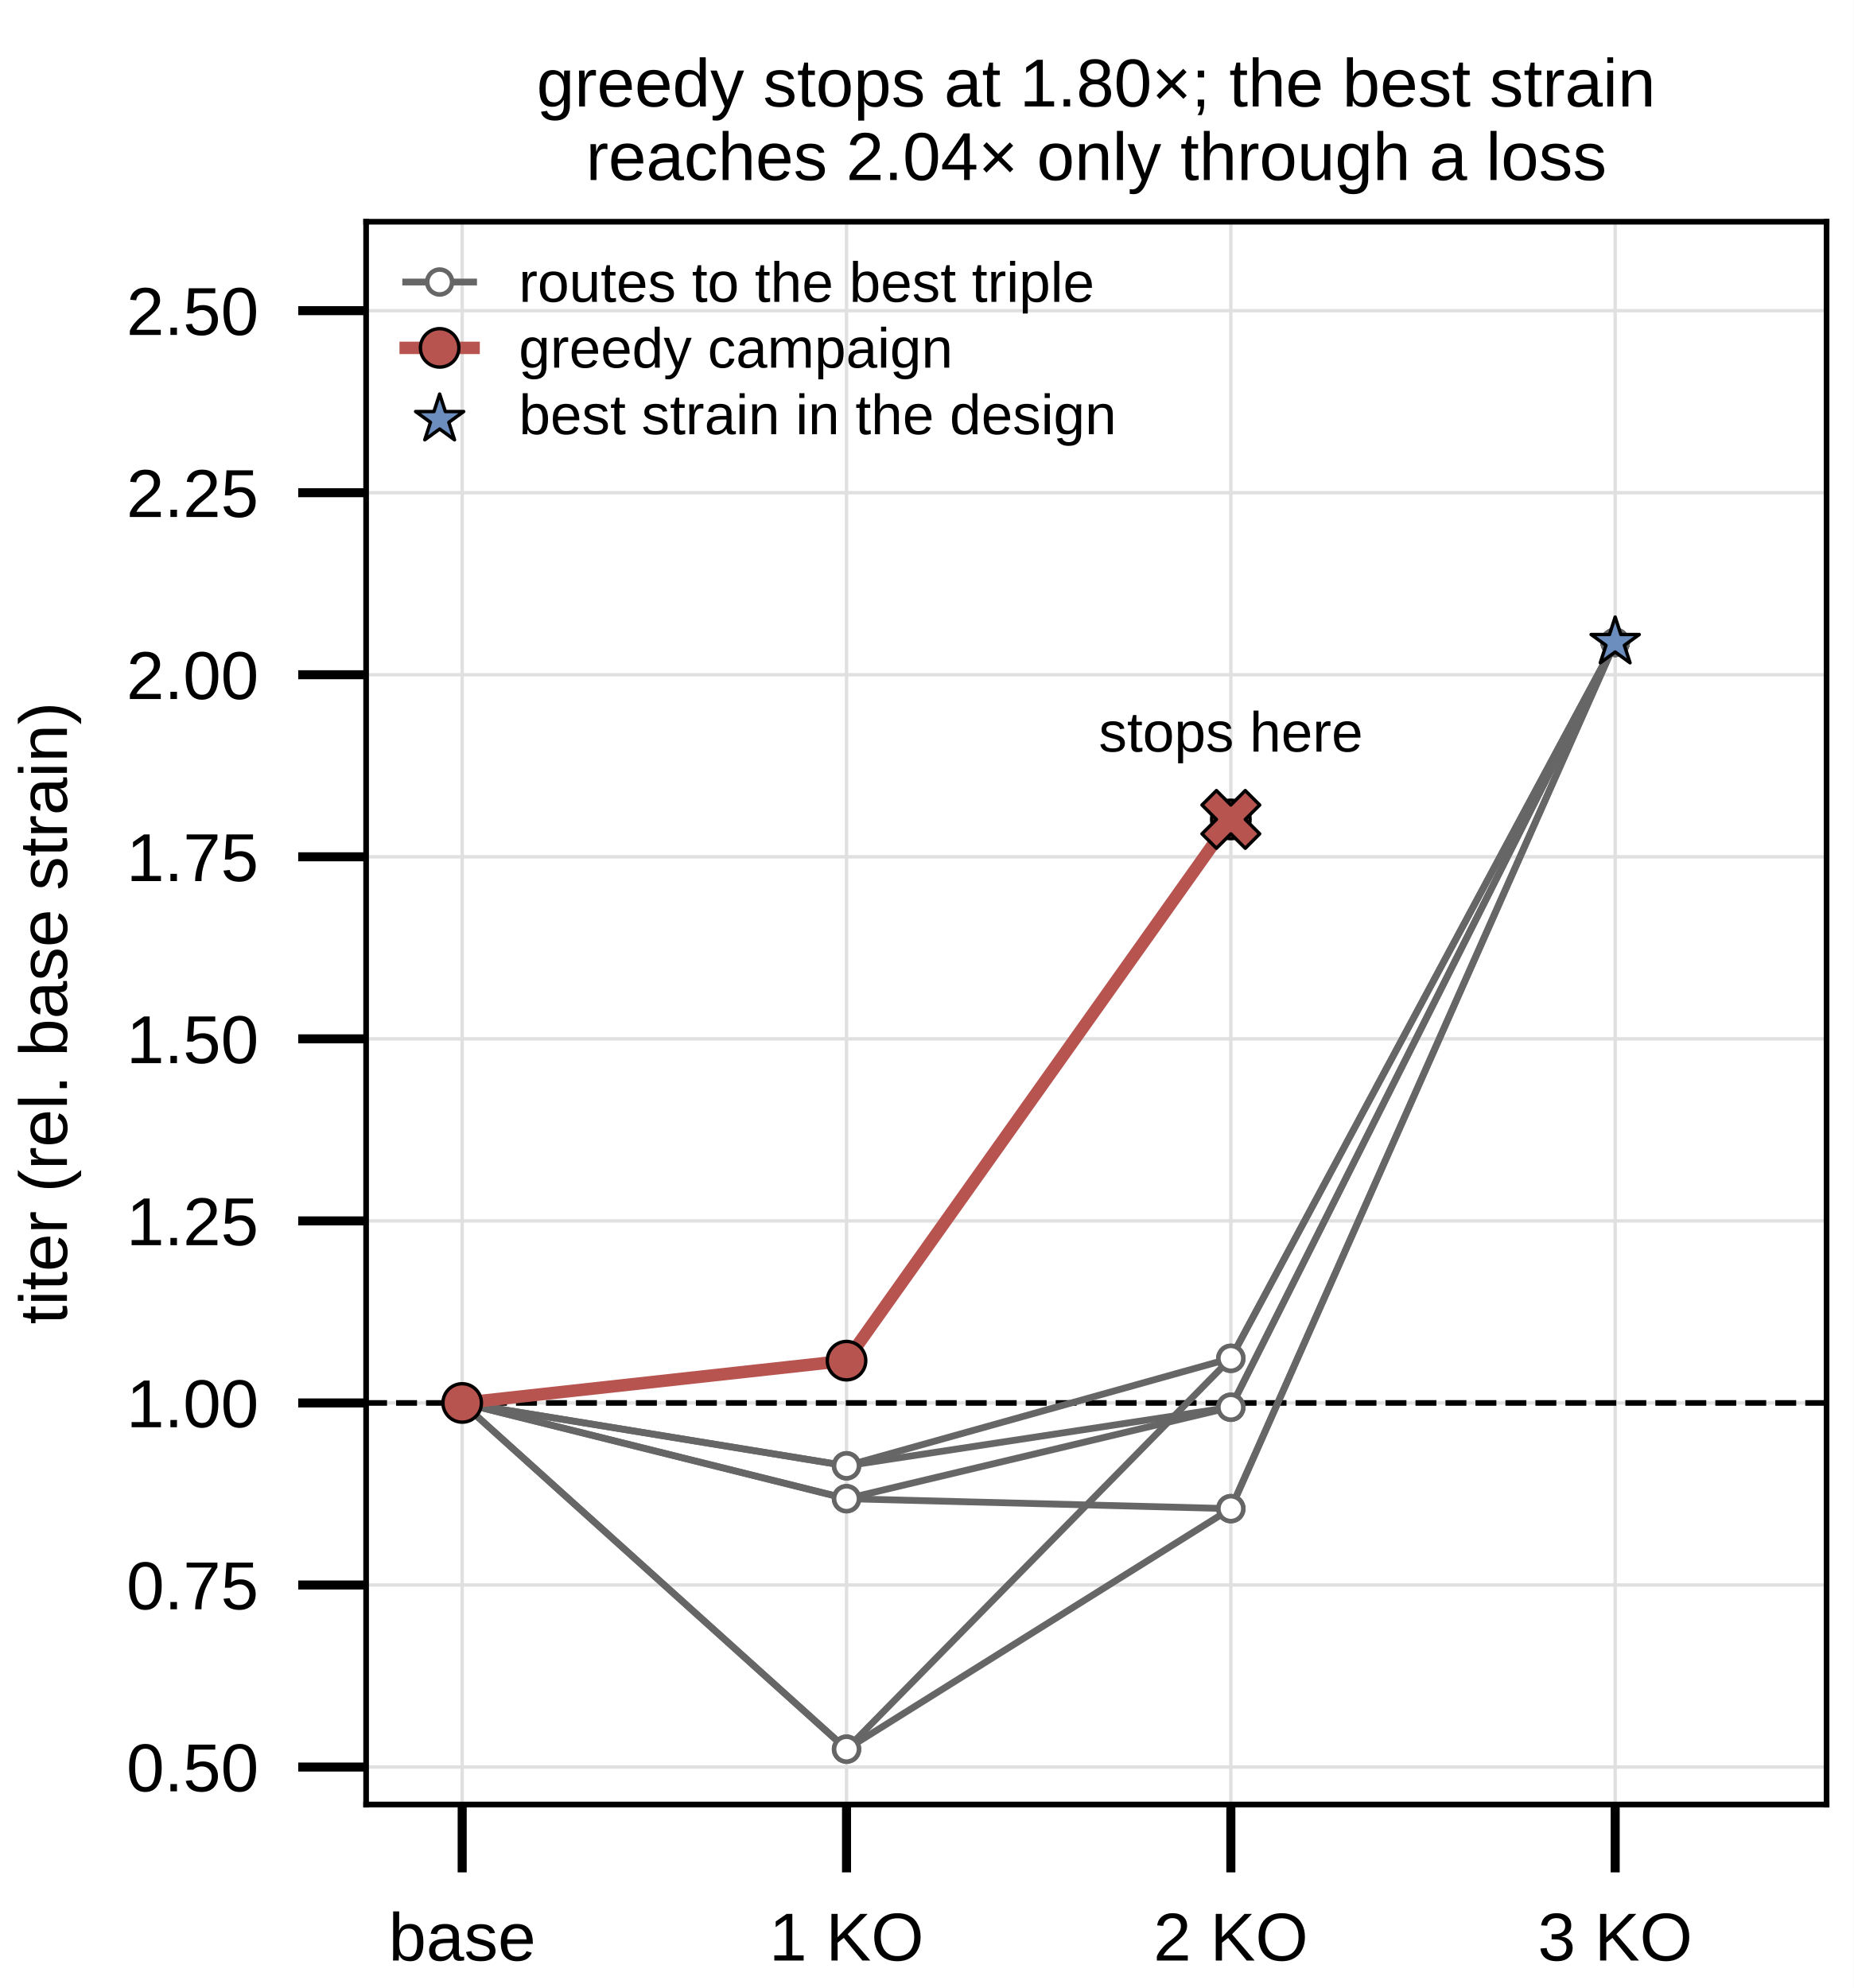
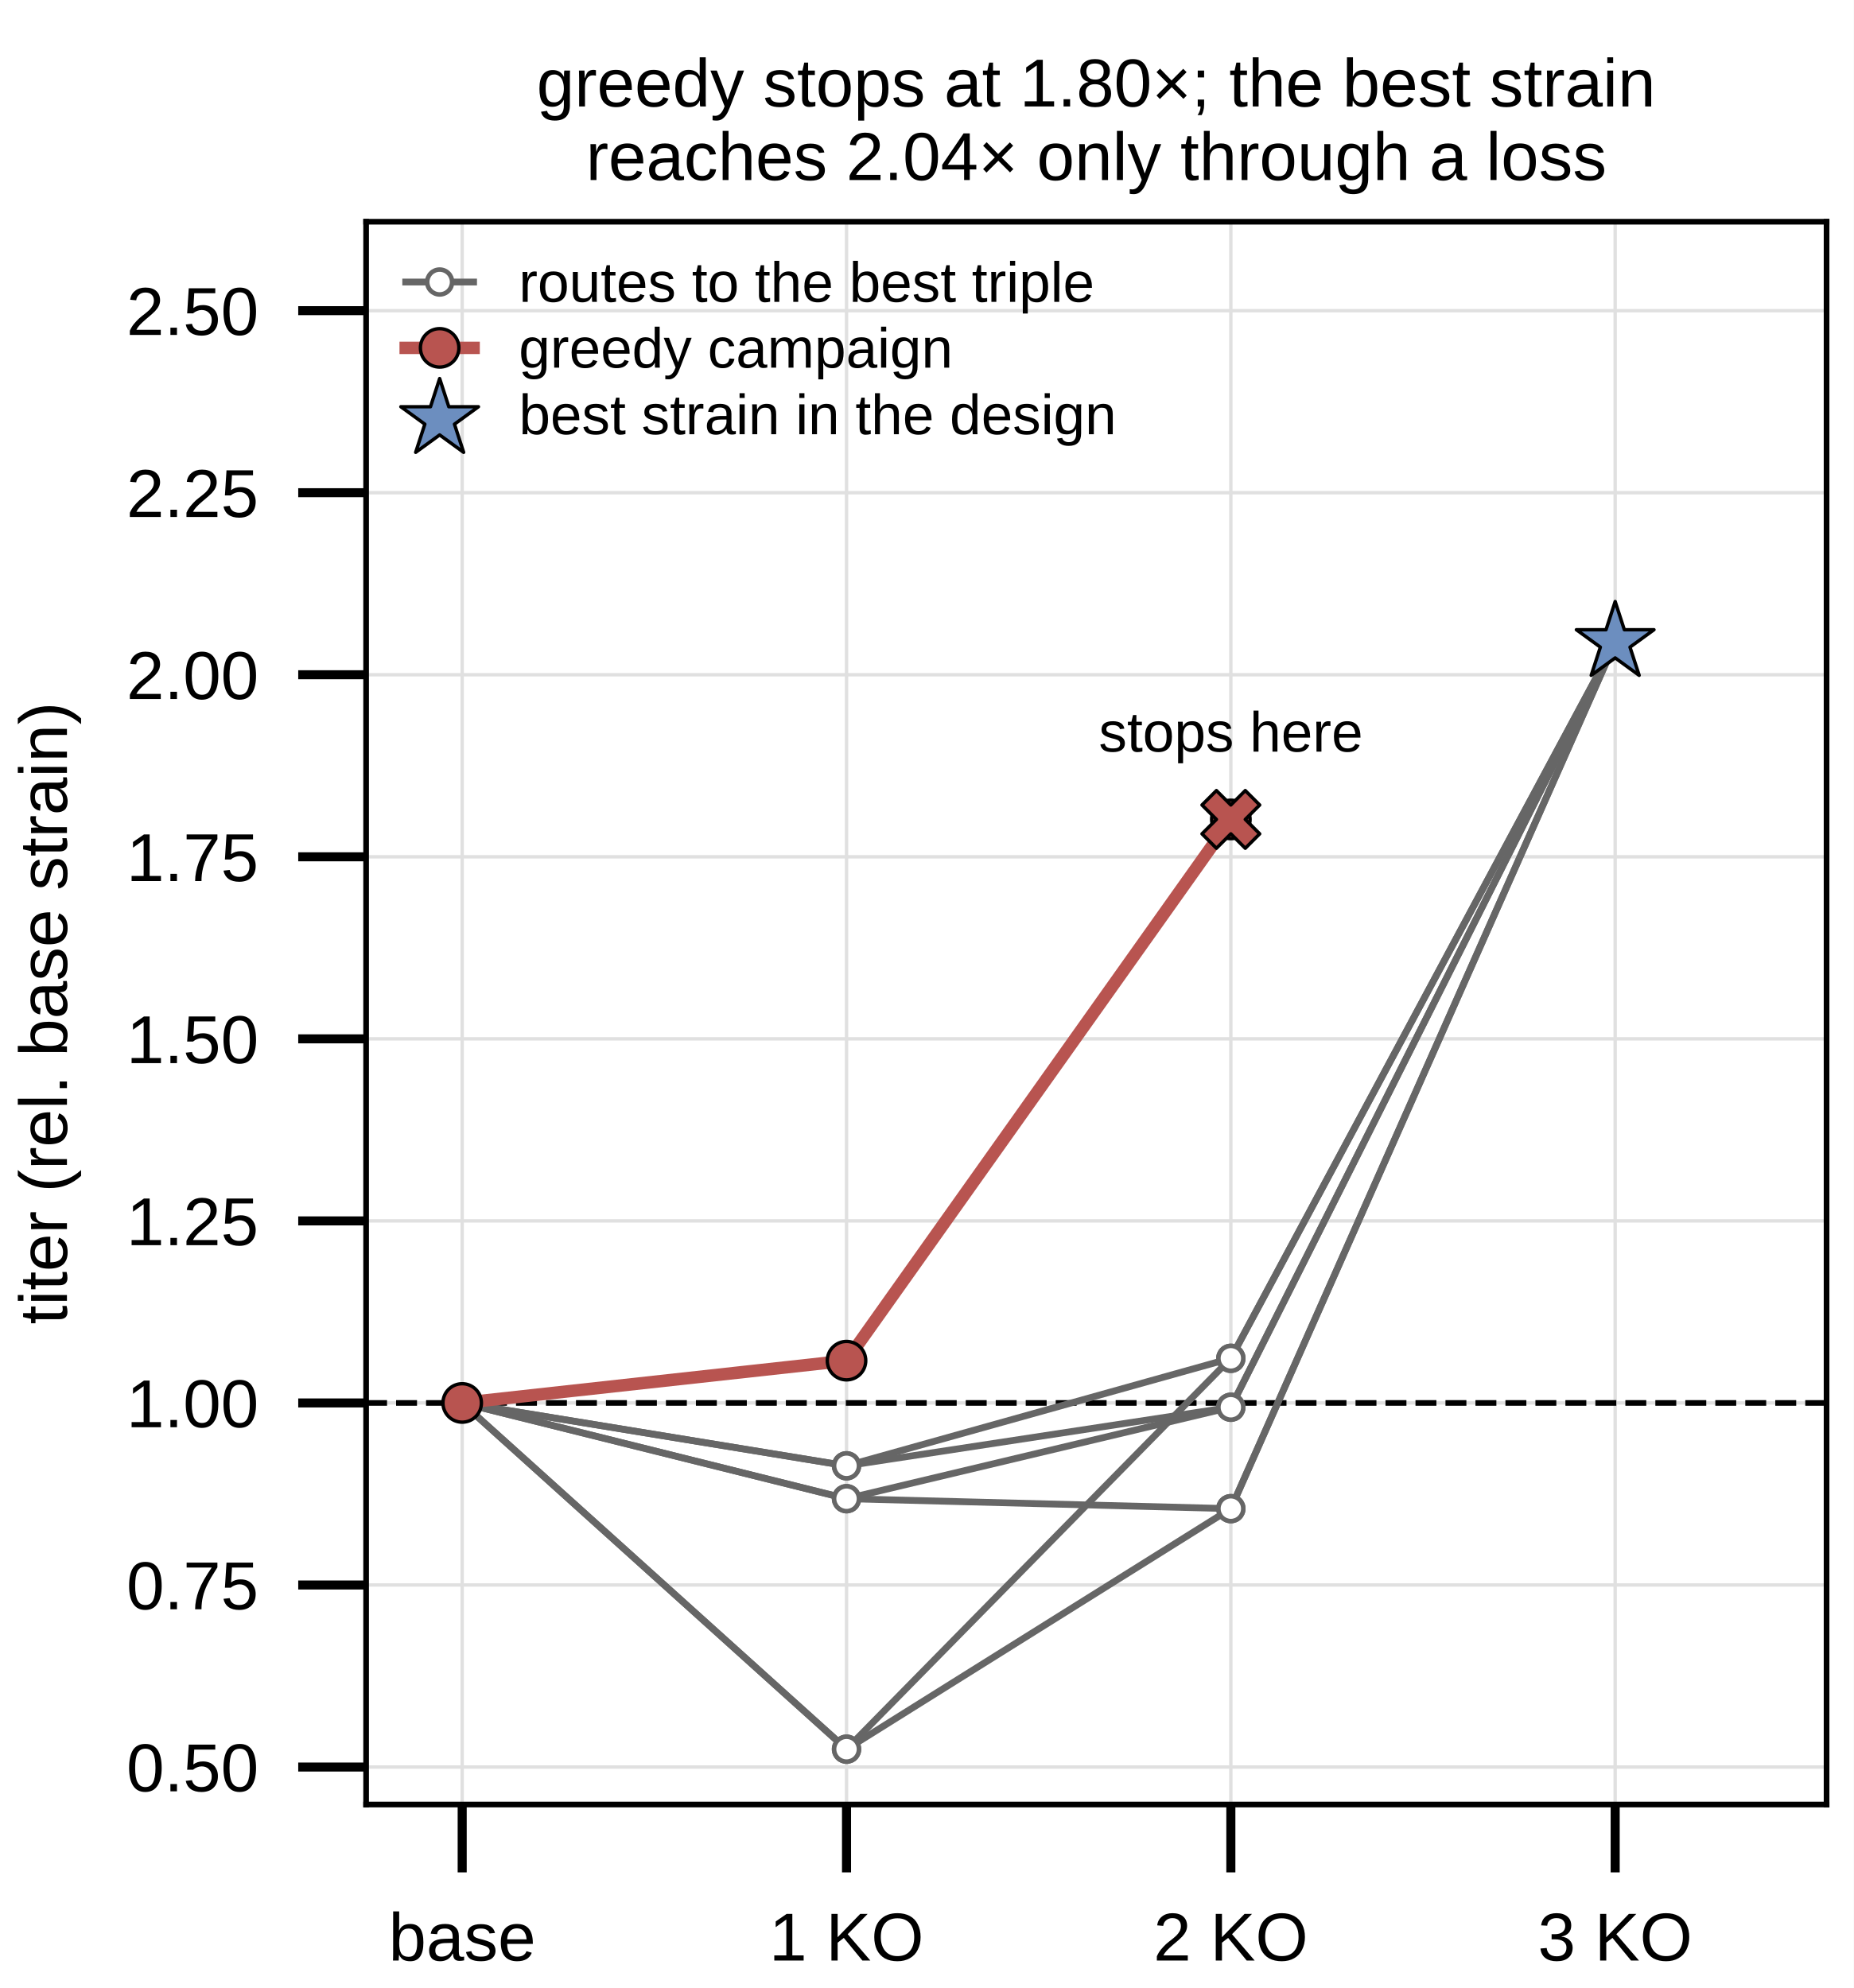
<svg xmlns="http://www.w3.org/2000/svg" xmlns:xlink="http://www.w3.org/1999/xlink" width="227.559" height="244.095" viewBox="0 0 227.559 244.095" version="1.1">
  <g transform="scale(1.388889)">
    <defs>
      <style type="text/css">*{stroke-linejoin: round; stroke-linecap: butt}</style>
    </defs>
    <g id="figure_1">
      <g id="patch_1">
        <path d="M 0 175.748  L 163.843 175.748  L 163.843 0  L 0 0  z " style="fill: #ffffff" />
      </g>
      <g id="axes_1">
        <g id="patch_2">
          <path d="M 32.359 159.528  L 161.443 159.528  L 161.443 19.602  L 32.359 19.602  z " style="fill: #ffffff" />
        </g>
        <g id="matplotlib.axis_1">
          <g id="xtick_1">
            <g id="line2d_1">
              <path d="M 40.851 159.528  L 40.851 19.602  " clip-path="url(#p3860d04db3)" style="fill: none; stroke: #e0e0e0; stroke-width: 0.3; stroke-linecap: square" />
            </g>
            <g id="line2d_2">
              <defs>
                <path id="mba6c5d1e8b" d="M 0 0  L 0 6  " style="stroke: #000000; stroke-width: 0.8" />
              </defs>
              <g>
                <use xlink:href="#mba6c5d1e8b" x="40.851" y="159.528" style="stroke: #000000; stroke-width: 0.8" />
              </g>
            </g>
            <g id="text_1">
              <text style="font-size: 6px; font-family: 'Arial', 'Helvetica', 'DejaVu Sans', sans-serif; text-anchor: middle" x="40.851" y="173.323" transform="rotate(-0 40.8511 173.3227)">base</text>
            </g>
          </g>
          <g id="xtick_2">
            <g id="line2d_3">
              <path d="M 74.821 159.528  L 74.821 19.602  " clip-path="url(#p3860d04db3)" style="fill: none; stroke: #e0e0e0; stroke-width: 0.3; stroke-linecap: square" />
            </g>
            <g id="line2d_4">
              <g>
                <use xlink:href="#mba6c5d1e8b" x="74.821" y="159.528" style="stroke: #000000; stroke-width: 0.8" />
              </g>
            </g>
            <g id="text_2">
              <text style="font-size: 6px; font-family: 'Arial', 'Helvetica', 'DejaVu Sans', sans-serif; text-anchor: middle" x="74.821" y="173.323" transform="rotate(-0 74.82052 173.3227)">1 KO</text>
            </g>
          </g>
          <g id="xtick_3">
            <g id="line2d_5">
              <path d="M 108.79 159.528  L 108.79 19.602  " clip-path="url(#p3860d04db3)" style="fill: none; stroke: #e0e0e0; stroke-width: 0.3; stroke-linecap: square" />
            </g>
            <g id="line2d_6">
              <g>
                <use xlink:href="#mba6c5d1e8b" x="108.79" y="159.528" style="stroke: #000000; stroke-width: 0.8" />
              </g>
            </g>
            <g id="text_3">
              <text style="font-size: 6px; font-family: 'Arial', 'Helvetica', 'DejaVu Sans', sans-serif; text-anchor: middle" x="108.79" y="173.323" transform="rotate(-0 108.7899 173.3227)">2 KO</text>
            </g>
          </g>
          <g id="xtick_4">
            <g id="line2d_7">
              <path d="M 142.759 159.528  L 142.759 19.602  " clip-path="url(#p3860d04db3)" style="fill: none; stroke: #e0e0e0; stroke-width: 0.3; stroke-linecap: square" />
            </g>
            <g id="line2d_8">
              <g>
                <use xlink:href="#mba6c5d1e8b" x="142.759" y="159.528" style="stroke: #000000; stroke-width: 0.8" />
              </g>
            </g>
            <g id="text_4">
              <text style="font-size: 6px; font-family: 'Arial', 'Helvetica', 'DejaVu Sans', sans-serif; text-anchor: middle" x="142.759" y="173.323" transform="rotate(-0 142.7593 173.3227)">3 KO</text>
            </g>
          </g>
        </g>
        <g id="matplotlib.axis_2">
          <g id="ytick_1">
            <g id="line2d_9">
              <path d="M 32.359 156.214  L 161.443 156.214  " clip-path="url(#p3860d04db3)" style="fill: none; stroke: #e0e0e0; stroke-width: 0.3; stroke-linecap: square" />
            </g>
            <g id="line2d_10">
              <defs>
                <path id="m2d63cb8d15" d="M 0 0  L -6 0  " style="stroke: #000000; stroke-width: 0.8" />
              </defs>
              <g>
                <use xlink:href="#m2d63cb8d15" x="32.359" y="156.214" style="stroke: #000000; stroke-width: 0.8" />
              </g>
            </g>
            <g id="text_5">
              <text style="font-size: 6px; font-family: 'Arial', 'Helvetica', 'DejaVu Sans', sans-serif; text-anchor: end" x="22.859" y="158.361" transform="rotate(-0 22.85875 158.3615)">0.50</text>
            </g>
          </g>
          <g id="ytick_2">
            <g id="line2d_11">
              <path d="M 32.359 140.12  L 161.443 140.12  " clip-path="url(#p3860d04db3)" style="fill: none; stroke: #e0e0e0; stroke-width: 0.3; stroke-linecap: square" />
            </g>
            <g id="line2d_12">
              <g>
                <use xlink:href="#m2d63cb8d15" x="32.359" y="140.12" style="stroke: #000000; stroke-width: 0.8" />
              </g>
            </g>
            <g id="text_6">
              <text style="font-size: 6px; font-family: 'Arial', 'Helvetica', 'DejaVu Sans', sans-serif; text-anchor: end" x="22.859" y="142.268" transform="rotate(-0 22.85875 142.2677)">0.75</text>
            </g>
          </g>
          <g id="ytick_3">
            <g id="line2d_13">
              <path d="M 32.359 124.027  L 161.443 124.027  " clip-path="url(#p3860d04db3)" style="fill: none; stroke: #e0e0e0; stroke-width: 0.3; stroke-linecap: square" />
            </g>
            <g id="line2d_14">
              <g>
                <use xlink:href="#m2d63cb8d15" x="32.359" y="124.027" style="stroke: #000000; stroke-width: 0.8" />
              </g>
            </g>
            <g id="text_7">
              <text style="font-size: 6px; font-family: 'Arial', 'Helvetica', 'DejaVu Sans', sans-serif; text-anchor: end" x="22.859" y="126.174" transform="rotate(-0 22.85875 126.1739)">1.00</text>
            </g>
          </g>
          <g id="ytick_4">
            <g id="line2d_15">
              <path d="M 32.359 107.933  L 161.443 107.933  " clip-path="url(#p3860d04db3)" style="fill: none; stroke: #e0e0e0; stroke-width: 0.3; stroke-linecap: square" />
            </g>
            <g id="line2d_16">
              <g>
                <use xlink:href="#m2d63cb8d15" x="32.359" y="107.933" style="stroke: #000000; stroke-width: 0.8" />
              </g>
            </g>
            <g id="text_8">
              <text style="font-size: 6px; font-family: 'Arial', 'Helvetica', 'DejaVu Sans', sans-serif; text-anchor: end" x="22.859" y="110.08" transform="rotate(-0 22.85875 110.0801)">1.25</text>
            </g>
          </g>
          <g id="ytick_5">
            <g id="line2d_17">
              <path d="M 32.359 91.839  L 161.443 91.839  " clip-path="url(#p3860d04db3)" style="fill: none; stroke: #e0e0e0; stroke-width: 0.3; stroke-linecap: square" />
            </g>
            <g id="line2d_18">
              <g>
                <use xlink:href="#m2d63cb8d15" x="32.359" y="91.839" style="stroke: #000000; stroke-width: 0.8" />
              </g>
            </g>
            <g id="text_9">
              <text style="font-size: 6px; font-family: 'Arial', 'Helvetica', 'DejaVu Sans', sans-serif; text-anchor: end" x="22.859" y="93.986" transform="rotate(-0 22.85875 93.98637)">1.50</text>
            </g>
          </g>
          <g id="ytick_6">
            <g id="line2d_19">
              <path d="M 32.359 75.745  L 161.443 75.745  " clip-path="url(#p3860d04db3)" style="fill: none; stroke: #e0e0e0; stroke-width: 0.3; stroke-linecap: square" />
            </g>
            <g id="line2d_20">
              <g>
                <use xlink:href="#m2d63cb8d15" x="32.359" y="75.745" style="stroke: #000000; stroke-width: 0.8" />
              </g>
            </g>
            <g id="text_10">
              <text style="font-size: 6px; font-family: 'Arial', 'Helvetica', 'DejaVu Sans', sans-serif; text-anchor: end" x="22.859" y="77.893" transform="rotate(-0 22.85875 77.8926)">1.75</text>
            </g>
          </g>
          <g id="ytick_7">
            <g id="line2d_21">
              <path d="M 32.359 59.651  L 161.443 59.651  " clip-path="url(#p3860d04db3)" style="fill: none; stroke: #e0e0e0; stroke-width: 0.3; stroke-linecap: square" />
            </g>
            <g id="line2d_22">
              <g>
                <use xlink:href="#m2d63cb8d15" x="32.359" y="59.651" style="stroke: #000000; stroke-width: 0.8" />
              </g>
            </g>
            <g id="text_11">
              <text style="font-size: 6px; font-family: 'Arial', 'Helvetica', 'DejaVu Sans', sans-serif; text-anchor: end" x="22.859" y="61.799" transform="rotate(-0 22.85875 61.79883)">2.00</text>
            </g>
          </g>
          <g id="ytick_8">
            <g id="line2d_23">
              <path d="M 32.359 43.558  L 161.443 43.558  " clip-path="url(#p3860d04db3)" style="fill: none; stroke: #e0e0e0; stroke-width: 0.3; stroke-linecap: square" />
            </g>
            <g id="line2d_24">
              <g>
                <use xlink:href="#m2d63cb8d15" x="32.359" y="43.558" style="stroke: #000000; stroke-width: 0.8" />
              </g>
            </g>
            <g id="text_12">
              <text style="font-size: 6px; font-family: 'Arial', 'Helvetica', 'DejaVu Sans', sans-serif; text-anchor: end" x="22.859" y="45.705" transform="rotate(-0 22.85875 45.70505)">2.25</text>
            </g>
          </g>
          <g id="ytick_9">
            <g id="line2d_25">
              <path d="M 32.359 27.464  L 161.443 27.464  " clip-path="url(#p3860d04db3)" style="fill: none; stroke: #e0e0e0; stroke-width: 0.3; stroke-linecap: square" />
            </g>
            <g id="line2d_26">
              <g>
                <use xlink:href="#m2d63cb8d15" x="32.359" y="27.464" style="stroke: #000000; stroke-width: 0.8" />
              </g>
            </g>
            <g id="text_13">
              <text style="font-size: 6px; font-family: 'Arial', 'Helvetica', 'DejaVu Sans', sans-serif; text-anchor: end" x="22.859" y="29.611" transform="rotate(-0 22.85875 29.61128)">2.50</text>
            </g>
          </g>
          <g id="text_14">
            <text style="font-size: 6px; font-family: 'Arial', 'Helvetica', 'DejaVu Sans', sans-serif; text-anchor: middle" x="5.919" y="89.565" transform="rotate(-90 5.919375 89.56502)">titer (rel. base strain)</text>
          </g>
        </g>
        <g id="line2d_27">
          <path d="M 32.359 124.027  L 161.443 124.027  " clip-path="url(#p3860d04db3)" style="fill: none; stroke-dasharray: 1.85,0.8; stroke-dashoffset: 0; stroke: #000000; stroke-width: 0.5" />
        </g>
        <g id="line2d_28">
          <path d="M 40.851 124.027  L 74.821 129.584  L 108.79 120.082  L 142.759 56.785  " clip-path="url(#p3860d04db3)" style="fill: none; stroke: #666666; stroke-width: 0.6; stroke-linecap: square" />
          <defs>
            <path id="me5a0c4aa5e" d="M 0 1.1  C 0.292 1.1 0.572 0.984 0.778 0.778  C 0.984 0.572 1.1 0.292 1.1 0  C 1.1 -0.292 0.984 -0.572 0.778 -0.778  C 0.572 -0.984 0.292 -1.1 0 -1.1  C -0.292 -1.1 -0.572 -0.984 -0.778 -0.778  C -0.984 -0.572 -1.1 -0.292 -1.1 0  C -1.1 0.292 -0.984 0.572 -0.778 0.778  C -0.572 0.984 -0.292 1.1 0 1.1  z " style="stroke: #666666; stroke-width: 0.4" />
          </defs>
          <g clip-path="url(#p3860d04db3)">
            <use xlink:href="#me5a0c4aa5e" x="40.851" y="124.027" style="fill: #ffffff; stroke: #666666; stroke-width: 0.4" />
            <use xlink:href="#me5a0c4aa5e" x="74.821" y="129.584" style="fill: #ffffff; stroke: #666666; stroke-width: 0.4" />
            <use xlink:href="#me5a0c4aa5e" x="108.79" y="120.082" style="fill: #ffffff; stroke: #666666; stroke-width: 0.4" />
            <use xlink:href="#me5a0c4aa5e" x="142.759" y="56.785" style="fill: #ffffff; stroke: #666666; stroke-width: 0.4" />
          </g>
        </g>
        <g id="line2d_29">
          <path d="M 40.851 124.027  L 74.821 129.584  L 108.79 124.408  L 142.759 56.785  " clip-path="url(#p3860d04db3)" style="fill: none; stroke: #666666; stroke-width: 0.6; stroke-linecap: square" />
          <g clip-path="url(#p3860d04db3)">
            <use xlink:href="#me5a0c4aa5e" x="40.851" y="124.027" style="fill: #ffffff; stroke: #666666; stroke-width: 0.4" />
            <use xlink:href="#me5a0c4aa5e" x="74.821" y="129.584" style="fill: #ffffff; stroke: #666666; stroke-width: 0.4" />
            <use xlink:href="#me5a0c4aa5e" x="108.79" y="124.408" style="fill: #ffffff; stroke: #666666; stroke-width: 0.4" />
            <use xlink:href="#me5a0c4aa5e" x="142.759" y="56.785" style="fill: #ffffff; stroke: #666666; stroke-width: 0.4" />
          </g>
        </g>
        <g id="line2d_30">
          <path d="M 40.851 124.027  L 74.821 154.636  L 108.79 120.082  L 142.759 56.785  " clip-path="url(#p3860d04db3)" style="fill: none; stroke: #666666; stroke-width: 0.6; stroke-linecap: square" />
          <g clip-path="url(#p3860d04db3)">
            <use xlink:href="#me5a0c4aa5e" x="40.851" y="124.027" style="fill: #ffffff; stroke: #666666; stroke-width: 0.4" />
            <use xlink:href="#me5a0c4aa5e" x="74.821" y="154.636" style="fill: #ffffff; stroke: #666666; stroke-width: 0.4" />
            <use xlink:href="#me5a0c4aa5e" x="108.79" y="120.082" style="fill: #ffffff; stroke: #666666; stroke-width: 0.4" />
            <use xlink:href="#me5a0c4aa5e" x="142.759" y="56.785" style="fill: #ffffff; stroke: #666666; stroke-width: 0.4" />
          </g>
        </g>
        <g id="line2d_31">
          <path d="M 40.851 124.027  L 74.821 154.636  L 108.79 133.372  L 142.759 56.785  " clip-path="url(#p3860d04db3)" style="fill: none; stroke: #666666; stroke-width: 0.6; stroke-linecap: square" />
          <g clip-path="url(#p3860d04db3)">
            <use xlink:href="#me5a0c4aa5e" x="40.851" y="124.027" style="fill: #ffffff; stroke: #666666; stroke-width: 0.4" />
            <use xlink:href="#me5a0c4aa5e" x="74.821" y="154.636" style="fill: #ffffff; stroke: #666666; stroke-width: 0.4" />
            <use xlink:href="#me5a0c4aa5e" x="108.79" y="133.372" style="fill: #ffffff; stroke: #666666; stroke-width: 0.4" />
            <use xlink:href="#me5a0c4aa5e" x="142.759" y="56.785" style="fill: #ffffff; stroke: #666666; stroke-width: 0.4" />
          </g>
        </g>
        <g id="line2d_32">
          <path d="M 40.851 124.027  L 74.821 132.493  L 108.79 124.408  L 142.759 56.785  " clip-path="url(#p3860d04db3)" style="fill: none; stroke: #666666; stroke-width: 0.6; stroke-linecap: square" />
          <g clip-path="url(#p3860d04db3)">
            <use xlink:href="#me5a0c4aa5e" x="40.851" y="124.027" style="fill: #ffffff; stroke: #666666; stroke-width: 0.4" />
            <use xlink:href="#me5a0c4aa5e" x="74.821" y="132.493" style="fill: #ffffff; stroke: #666666; stroke-width: 0.4" />
            <use xlink:href="#me5a0c4aa5e" x="108.79" y="124.408" style="fill: #ffffff; stroke: #666666; stroke-width: 0.4" />
            <use xlink:href="#me5a0c4aa5e" x="142.759" y="56.785" style="fill: #ffffff; stroke: #666666; stroke-width: 0.4" />
          </g>
        </g>
        <g id="line2d_33">
          <path d="M 40.851 124.027  L 74.821 132.493  L 108.79 133.372  L 142.759 56.785  " clip-path="url(#p3860d04db3)" style="fill: none; stroke: #666666; stroke-width: 0.6; stroke-linecap: square" />
          <g clip-path="url(#p3860d04db3)">
            <use xlink:href="#me5a0c4aa5e" x="40.851" y="124.027" style="fill: #ffffff; stroke: #666666; stroke-width: 0.4" />
            <use xlink:href="#me5a0c4aa5e" x="74.821" y="132.493" style="fill: #ffffff; stroke: #666666; stroke-width: 0.4" />
            <use xlink:href="#me5a0c4aa5e" x="108.79" y="133.372" style="fill: #ffffff; stroke: #666666; stroke-width: 0.4" />
            <use xlink:href="#me5a0c4aa5e" x="142.759" y="56.785" style="fill: #ffffff; stroke: #666666; stroke-width: 0.4" />
          </g>
        </g>
        <g id="patch_3">
          <path d="M 32.359 159.528  L 32.359 19.602  " style="fill: none; stroke: #000000; stroke-width: 0.5; stroke-linejoin: miter; stroke-linecap: square" />
        </g>
        <g id="patch_4">
          <path d="M 161.443 159.528  L 161.443 19.602  " style="fill: none; stroke: #000000; stroke-width: 0.5; stroke-linejoin: miter; stroke-linecap: square" />
        </g>
        <g id="patch_5">
          <path d="M 32.359 159.528  L 161.443 159.528  " style="fill: none; stroke: #000000; stroke-width: 0.5; stroke-linejoin: miter; stroke-linecap: square" />
        </g>
        <g id="patch_6">
          <path d="M 32.359 19.602  L 161.443 19.602  " style="fill: none; stroke: #000000; stroke-width: 0.5; stroke-linejoin: miter; stroke-linecap: square" />
        </g>
        <g id="text_15">
          <text style="font-size: 5px; font-family: 'Arial', 'Helvetica', 'DejaVu Sans', sans-serif; text-anchor: middle" x="108.79" y="66.446" transform="rotate(-0 108.7899 66.44608)">stops here</text>
        </g>
        <g id="text_16">
          <g transform="translate(47.43064 10.098)">
            <text>
              <tspan x="0" y="-0.688" style="font-size: 6px; font-family: 'Arial'">g</tspan>
              <tspan x="3.337" y="-0.688" style="font-size: 6px; font-family: 'Arial'">r</tspan>
              <tspan x="5.335" y="-0.688" style="font-size: 6px; font-family: 'Arial'">e</tspan>
              <tspan x="8.672" y="-0.688" style="font-size: 6px; font-family: 'Arial'">e</tspan>
              <tspan x="12.009" y="-0.688" style="font-size: 6px; font-family: 'Arial'">d</tspan>
              <tspan x="15.346" y="-0.688" style="font-size: 6px; font-family: 'Arial'">y</tspan>
              <tspan x="18.346" y="-0.688" style="font-size: 6px; font-family: 'Arial'"> </tspan>
              <tspan x="20.013" y="-0.688" style="font-size: 6px; font-family: 'Arial'">s</tspan>
              <tspan x="23.013" y="-0.688" style="font-size: 6px; font-family: 'Arial'">t</tspan>
              <tspan x="24.68" y="-0.688" style="font-size: 6px; font-family: 'Arial'">o</tspan>
              <tspan x="28.017" y="-0.688" style="font-size: 6px; font-family: 'Arial'">p</tspan>
              <tspan x="31.354" y="-0.688" style="font-size: 6px; font-family: 'Arial'">s</tspan>
              <tspan x="34.354" y="-0.688" style="font-size: 6px; font-family: 'Arial'"> </tspan>
              <tspan x="36.021" y="-0.688" style="font-size: 6px; font-family: 'Arial'">a</tspan>
              <tspan x="39.357" y="-0.688" style="font-size: 6px; font-family: 'Arial'">t</tspan>
              <tspan x="41.024" y="-0.688" style="font-size: 6px; font-family: 'Arial'"> </tspan>
              <tspan x="42.691" y="-0.688" style="font-size: 6px; font-family: 'Arial'">1</tspan>
              <tspan x="46.028" y="-0.688" style="font-size: 6px; font-family: 'Arial'">.</tspan>
              <tspan x="47.695" y="-0.688" style="font-size: 6px; font-family: 'Arial'">8</tspan>
              <tspan x="51.032" y="-0.688" style="font-size: 6px; font-family: 'Arial'">0</tspan>
              <tspan x="54.369" y="-0.688" style="font-size: 6px; font-family: 'Arial'">×</tspan>
              <tspan x="57.873" y="-0.688" style="font-size: 6px; font-family: 'Arial'">;</tspan>
              <tspan x="59.54" y="-0.688" style="font-size: 6px; font-family: 'Arial'"> </tspan>
              <tspan x="61.207" y="-0.688" style="font-size: 6px; font-family: 'Arial'">t</tspan>
              <tspan x="62.874" y="-0.688" style="font-size: 6px; font-family: 'Arial'">h</tspan>
              <tspan x="66.211" y="-0.688" style="font-size: 6px; font-family: 'Arial'">e</tspan>
              <tspan x="69.548" y="-0.688" style="font-size: 6px; font-family: 'Arial'"> </tspan>
              <tspan x="71.215" y="-0.688" style="font-size: 6px; font-family: 'Arial'">b</tspan>
              <tspan x="74.552" y="-0.688" style="font-size: 6px; font-family: 'Arial'">e</tspan>
              <tspan x="77.889" y="-0.688" style="font-size: 6px; font-family: 'Arial'">s</tspan>
              <tspan x="80.889" y="-0.688" style="font-size: 6px; font-family: 'Arial'">t</tspan>
              <tspan x="82.556" y="-0.688" style="font-size: 6px; font-family: 'Arial'"> </tspan>
              <tspan x="84.223" y="-0.688" style="font-size: 6px; font-family: 'Arial'">s</tspan>
              <tspan x="87.223" y="-0.688" style="font-size: 6px; font-family: 'Arial'">t</tspan>
              <tspan x="88.89" y="-0.688" style="font-size: 6px; font-family: 'Arial'">r</tspan>
              <tspan x="90.888" y="-0.688" style="font-size: 6px; font-family: 'Arial'">a</tspan>
              <tspan x="94.225" y="-0.688" style="font-size: 6px; font-family: 'Arial'">i</tspan>
              <tspan x="95.558" y="-0.688" style="font-size: 6px; font-family: 'Arial'">n</tspan>
            </text>
          </g>
          <g transform="translate(51.78063 16.602)">
            <text>
              <tspan x="0" y="-0.688" style="font-size: 6px; font-family: 'Arial'">r</tspan>
              <tspan x="1.998" y="-0.688" style="font-size: 6px; font-family: 'Arial'">e</tspan>
              <tspan x="5.335" y="-0.688" style="font-size: 6px; font-family: 'Arial'">a</tspan>
              <tspan x="8.672" y="-0.688" style="font-size: 6px; font-family: 'Arial'">c</tspan>
              <tspan x="11.672" y="-0.688" style="font-size: 6px; font-family: 'Arial'">h</tspan>
              <tspan x="15.009" y="-0.688" style="font-size: 6px; font-family: 'Arial'">e</tspan>
              <tspan x="18.346" y="-0.688" style="font-size: 6px; font-family: 'Arial'">s</tspan>
              <tspan x="21.346" y="-0.688" style="font-size: 6px; font-family: 'Arial'"> </tspan>
              <tspan x="23.013" y="-0.688" style="font-size: 6px; font-family: 'Arial'">2</tspan>
              <tspan x="26.35" y="-0.688" style="font-size: 6px; font-family: 'Arial'">.</tspan>
              <tspan x="28.017" y="-0.688" style="font-size: 6px; font-family: 'Arial'">0</tspan>
              <tspan x="31.354" y="-0.688" style="font-size: 6px; font-family: 'Arial'">4</tspan>
              <tspan x="34.69" y="-0.688" style="font-size: 6px; font-family: 'Arial'">×</tspan>
              <tspan x="38.194" y="-0.688" style="font-size: 6px; font-family: 'Arial'"> </tspan>
              <tspan x="39.861" y="-0.688" style="font-size: 6px; font-family: 'Arial'">o</tspan>
              <tspan x="43.198" y="-0.688" style="font-size: 6px; font-family: 'Arial'">n</tspan>
              <tspan x="46.535" y="-0.688" style="font-size: 6px; font-family: 'Arial'">l</tspan>
              <tspan x="47.868" y="-0.688" style="font-size: 6px; font-family: 'Arial'">y</tspan>
              <tspan x="50.868" y="-0.688" style="font-size: 6px; font-family: 'Arial'"> </tspan>
              <tspan x="52.535" y="-0.688" style="font-size: 6px; font-family: 'Arial'">t</tspan>
              <tspan x="54.202" y="-0.688" style="font-size: 6px; font-family: 'Arial'">h</tspan>
              <tspan x="57.539" y="-0.688" style="font-size: 6px; font-family: 'Arial'">r</tspan>
              <tspan x="59.537" y="-0.688" style="font-size: 6px; font-family: 'Arial'">o</tspan>
              <tspan x="62.874" y="-0.688" style="font-size: 6px; font-family: 'Arial'">u</tspan>
              <tspan x="66.211" y="-0.688" style="font-size: 6px; font-family: 'Arial'">g</tspan>
              <tspan x="69.548" y="-0.688" style="font-size: 6px; font-family: 'Arial'">h</tspan>
              <tspan x="72.885" y="-0.688" style="font-size: 6px; font-family: 'Arial'"> </tspan>
              <tspan x="74.552" y="-0.688" style="font-size: 6px; font-family: 'Arial'">a</tspan>
              <tspan x="77.889" y="-0.688" style="font-size: 6px; font-family: 'Arial'"> </tspan>
              <tspan x="79.556" y="-0.688" style="font-size: 6px; font-family: 'Arial'">l</tspan>
              <tspan x="80.889" y="-0.688" style="font-size: 6px; font-family: 'Arial'">o</tspan>
              <tspan x="84.226" y="-0.688" style="font-size: 6px; font-family: 'Arial'">s</tspan>
              <tspan x="87.226" y="-0.688" style="font-size: 6px; font-family: 'Arial'">s</tspan>
            </text>
          </g>
        </g>
        <g id="line2d_34">
          <path d="M 40.851 124.027  L 74.821 120.288  L 108.79 72.44  " clip-path="url(#p3860d04db3)" style="fill: none; stroke: #b85450; stroke-width: 1.1; stroke-linecap: square" />
          <defs>
            <path id="mfcaaff336f" d="M 0 1.7  C 0.451 1.7 0.883 1.521 1.202 1.202  C 1.521 0.883 1.7 0.451 1.7 0  C 1.7 -0.451 1.521 -0.883 1.202 -1.202  C 0.883 -1.521 0.451 -1.7 0 -1.7  C -0.451 -1.7 -0.883 -1.521 -1.202 -1.202  C -1.521 -0.883 -1.7 -0.451 -1.7 0  C -1.7 0.451 -1.521 0.883 -1.202 1.202  C -0.883 1.521 -0.451 1.7 0 1.7  z " style="stroke: #000000; stroke-width: 0.3" />
          </defs>
          <g clip-path="url(#p3860d04db3)">
            <use xlink:href="#mfcaaff336f" x="40.851" y="124.027" style="fill: #b85450; stroke: #000000; stroke-width: 0.3" />
            <use xlink:href="#mfcaaff336f" x="74.821" y="120.288" style="fill: #b85450; stroke: #000000; stroke-width: 0.3" />
            <use xlink:href="#mfcaaff336f" x="108.79" y="72.44" style="fill: #b85450; stroke: #000000; stroke-width: 0.3" />
          </g>
        </g>
        <g id="PathCollection_1">
          <defs>
            <path id="m1d652a4240" d="M -1.275 2.55  L 0 1.275  L 1.275 2.55  L 2.55 1.275  L 1.275 0  L 2.55 -1.275  L 1.275 -2.55  L 0 -1.275  L -1.275 -2.55  L -2.55 -1.275  L -1.275 0  L -2.55 1.275  z " style="stroke: #000000; stroke-width: 0.3" />
          </defs>
          <g clip-path="url(#p3860d04db3)">
            <use xlink:href="#m1d652a4240" x="108.79" y="72.44" style="fill: #b85450; stroke: #000000; stroke-width: 0.3" />
          </g>
        </g>
        <g id="PathCollection_2">
          <defs>
-             <path id="m82b1d85632" d="M 0 -2.236  L -0.502 -0.691  L -2.127 -0.691  L -0.812 0.264  L -1.314 1.809  L -0 0.854  L 1.314 1.809  L 0.812 0.264  L 2.127 -0.691  L 0.502 -0.691  z " style="stroke: #000000; stroke-width: 0.3" />
+             <path id="m0d8aa668b4" d="M 0 -3.606  L -0.809 -1.114  L -3.429 -1.114  L -1.31 0.426  L -2.119 2.917  L -0 1.377  L 2.119 2.917  L 1.31 0.426  L 3.429 -1.114  L 0.809 -1.114  z " style="stroke: #000000; stroke-width: 0.3" />
          </defs>
          <g clip-path="url(#p3860d04db3)">
-             <use xlink:href="#m82b1d85632" x="142.759" y="56.785" style="fill: #6c8ebf; stroke: #000000; stroke-width: 0.3" />
+             <use xlink:href="#m0d8aa668b4" x="142.759" y="56.785" style="fill: #6c8ebf; stroke: #000000; stroke-width: 0.3" />
          </g>
        </g>
        <g id="legend_1">
          <g id="line2d_35">
            <path d="M 35.859 24.931  L 38.859 24.931  L 41.859 24.931  " style="fill: none; stroke: #666666; stroke-width: 0.6; stroke-linecap: square" />
            <g>
              <use xlink:href="#me5a0c4aa5e" x="38.859" y="24.931" style="fill: #ffffff; stroke: #666666; stroke-width: 0.4" />
            </g>
          </g>
          <g id="text_17">
            <text style="font-size: 5px; font-family: 'Arial', 'Helvetica', 'DejaVu Sans', sans-serif; text-anchor: start" x="45.859" y="26.681" transform="rotate(-0 45.85875 26.68091)">routes to the best triple</text>
          </g>
          <g id="line2d_36">
            <path d="M 35.859 30.754  L 38.859 30.754  L 41.859 30.754  " style="fill: none; stroke: #b85450; stroke-width: 1.1; stroke-linecap: square" />
            <g>
              <use xlink:href="#mfcaaff336f" x="38.859" y="30.754" style="fill: #b85450; stroke: #000000; stroke-width: 0.3" />
            </g>
          </g>
          <g id="text_18">
            <text style="font-size: 5px; font-family: 'Arial', 'Helvetica', 'DejaVu Sans', sans-serif; text-anchor: start" x="45.859" y="32.504" transform="rotate(-0 45.85875 32.50356)">greedy campaign</text>
          </g>
          <g id="PathCollection_3">
            <g>
-               <use xlink:href="#m82b1d85632" x="38.859" y="37.072" style="fill: #6c8ebf; stroke: #000000; stroke-width: 0.3" />
+               <use xlink:href="#m0d8aa668b4" x="38.859" y="37.072" style="fill: #6c8ebf; stroke: #000000; stroke-width: 0.3" />
            </g>
          </g>
          <g id="text_19">
            <text style="font-size: 5px; font-family: 'Arial', 'Helvetica', 'DejaVu Sans', sans-serif; text-anchor: start" x="45.859" y="38.385" transform="rotate(-0 45.85875 38.38481)">best strain in the design</text>
          </g>
        </g>
      </g>
    </g>
    <defs>
      <clipPath id="p3860d04db3">
        <rect x="32.359" y="19.602" width="129.084" height="139.926" />
      </clipPath>
    </defs>
  </g>
</svg>
